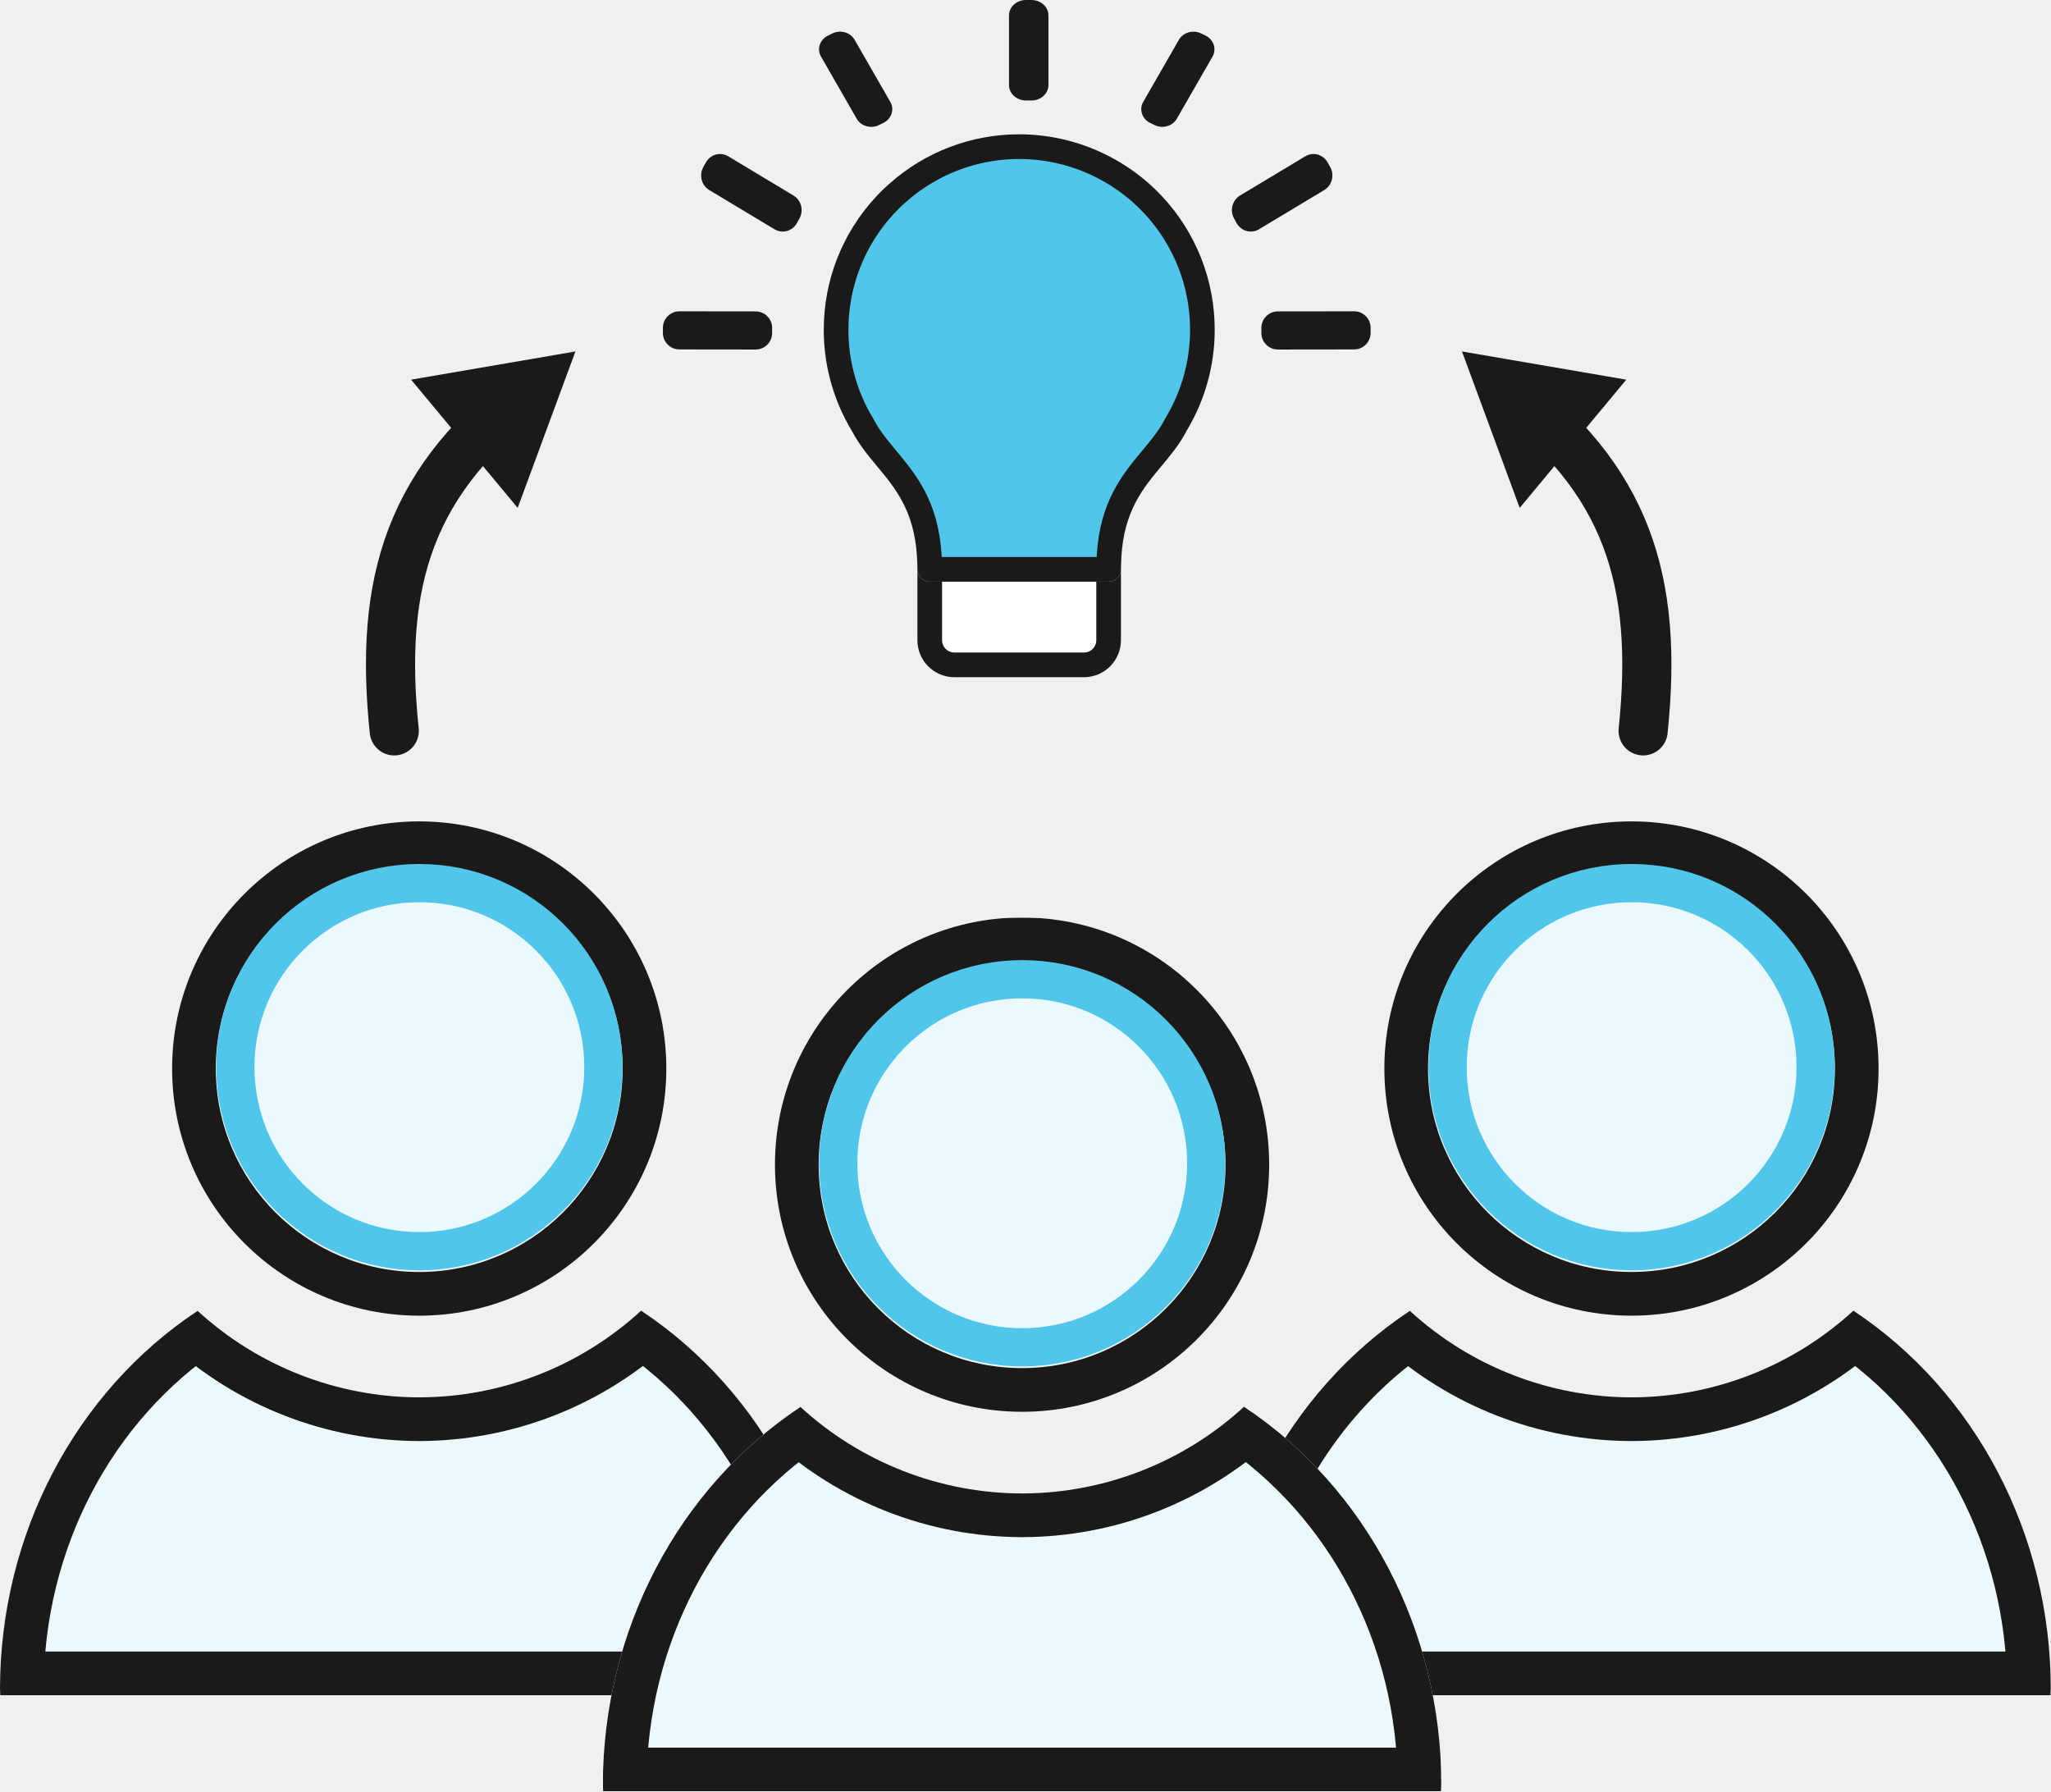
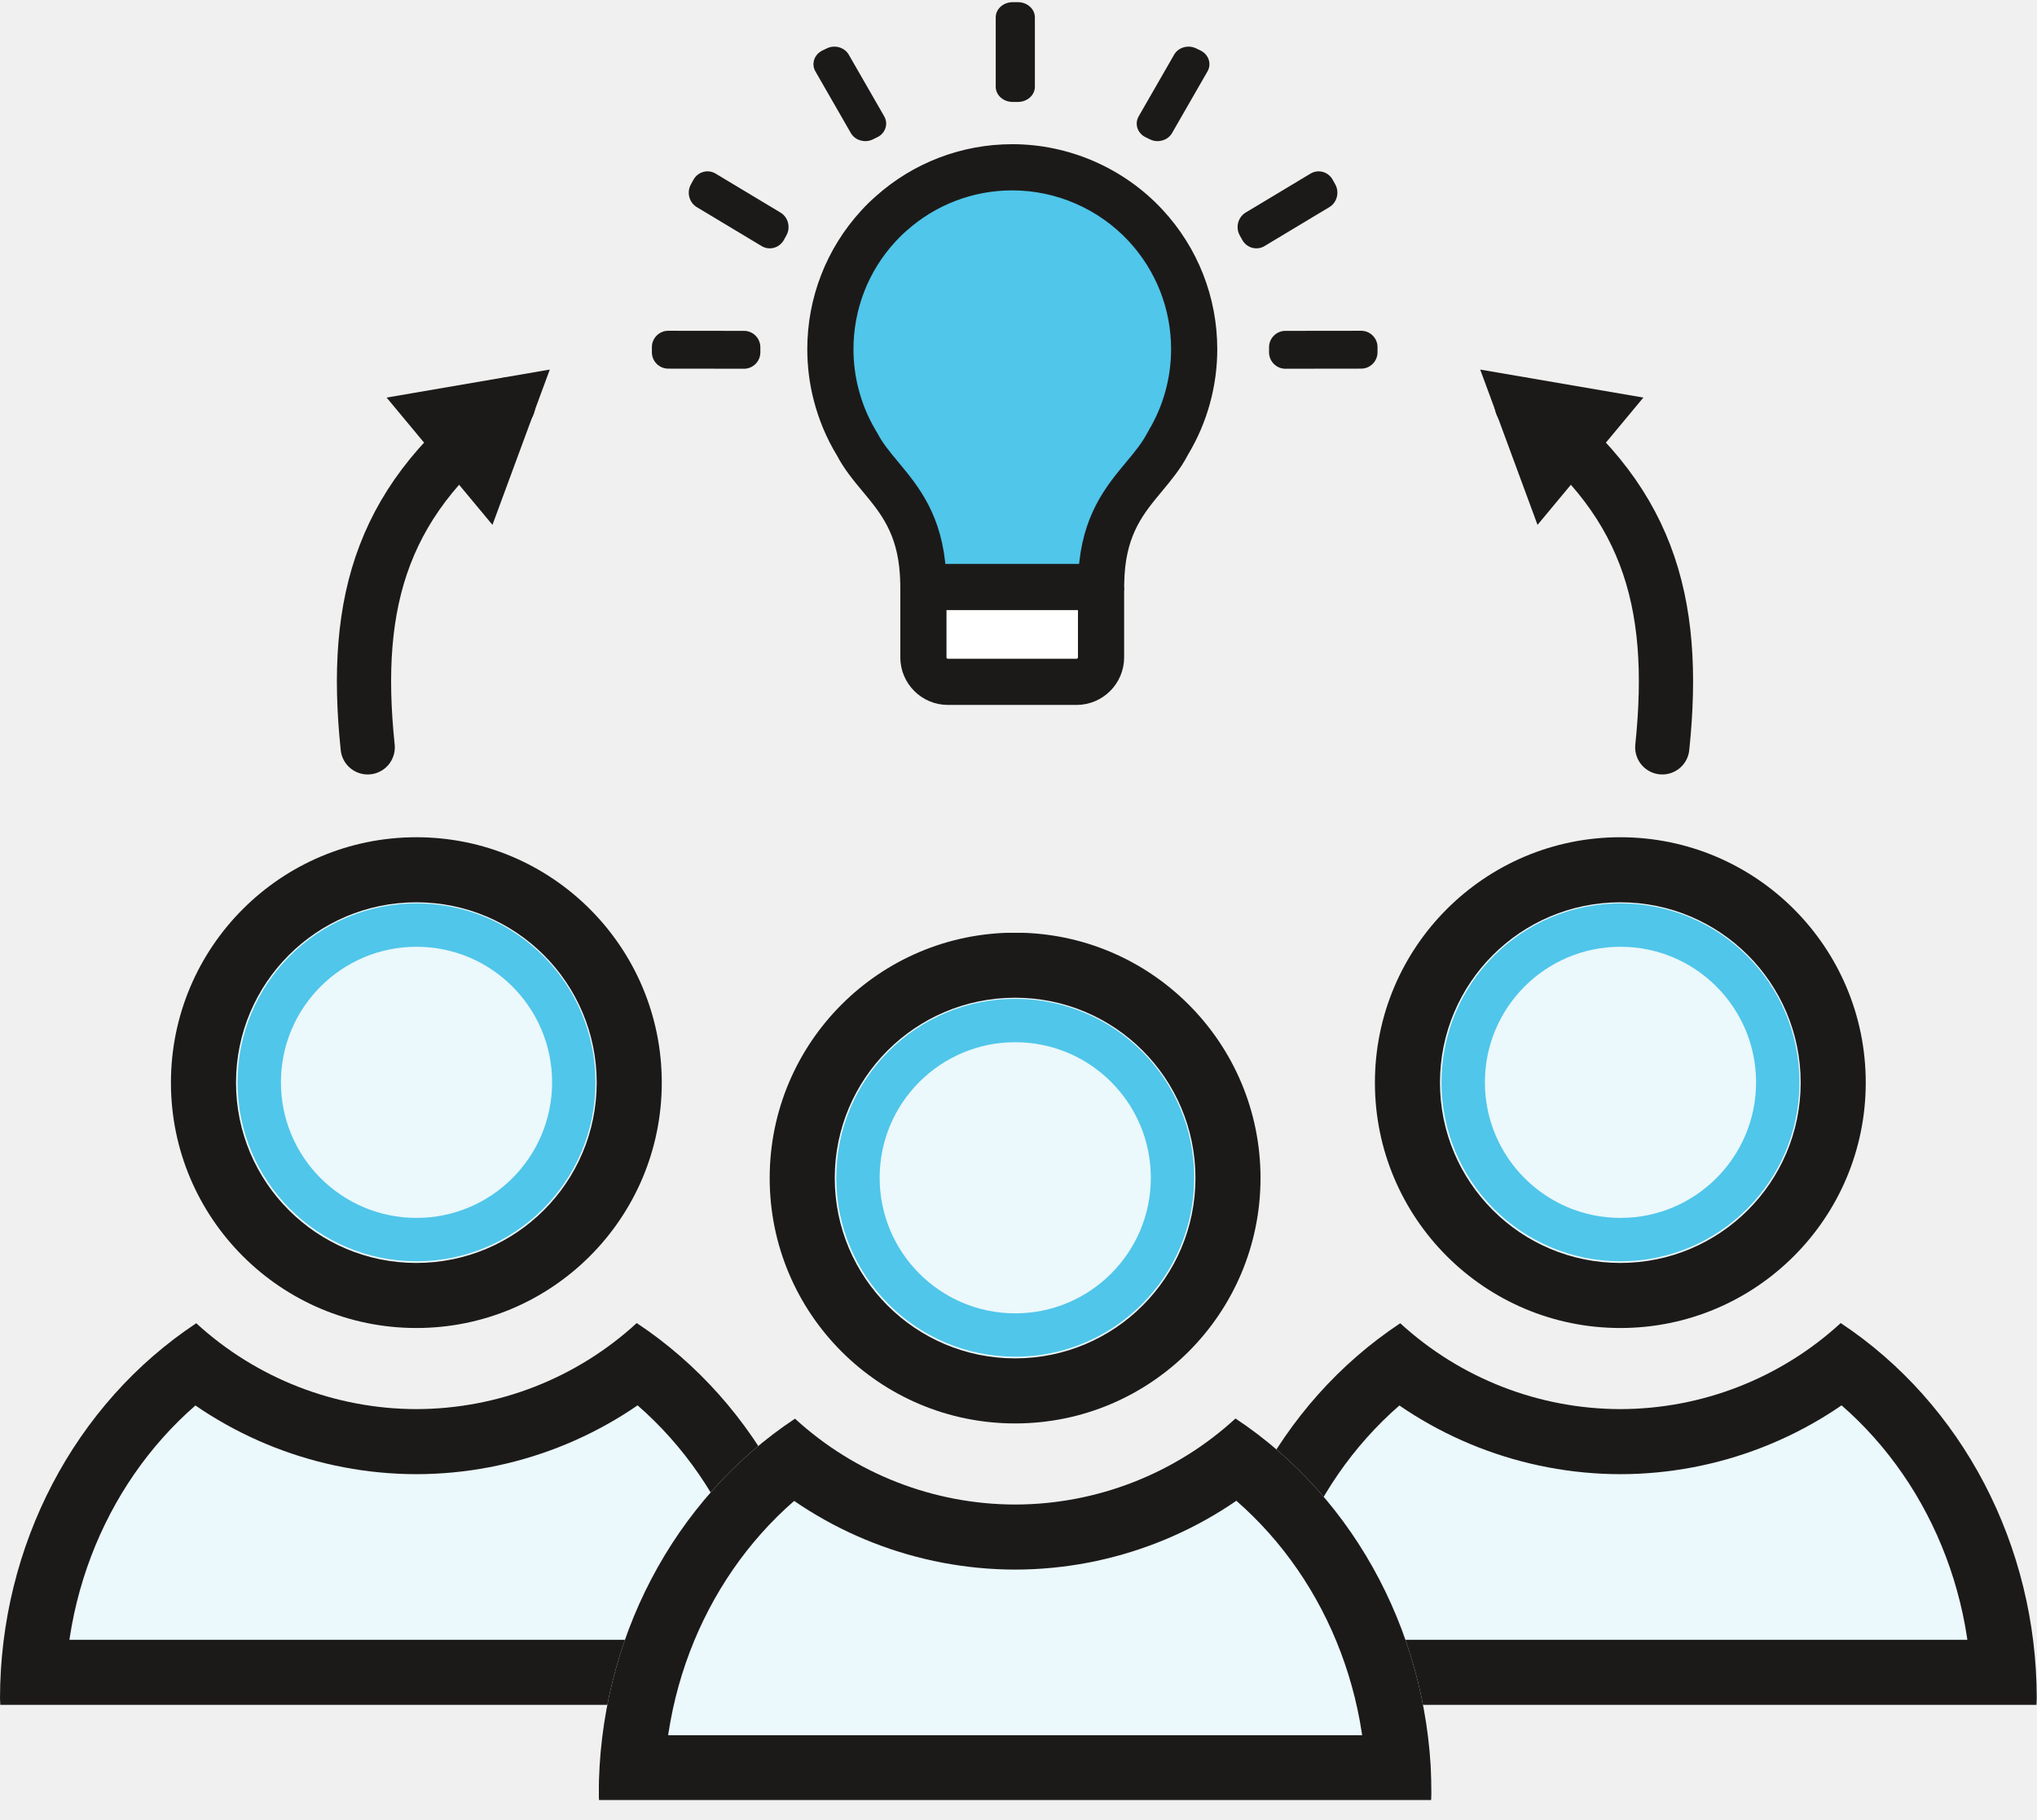
- <svg xmlns="http://www.w3.org/2000/svg" width="1878" height="1640" viewBox="0 0 1878 1640" fill="none">
-   <mask id="path-1-inside-1_47_523" fill="white">
-     <path d="M587.088 1199.99C699.399 1274.47 767.684 1405.22 767.769 1545.96C767.692 1547.98 767.601 1550 767.496 1552.02H0.269C0.165 1550 0.075 1547.98 0 1545.96C0.193 1405.22 68.577 1274.52 180.943 1200.13C236.326 1250.93 308.707 1279.17 383.857 1279.31C459.116 1279.19 531.605 1250.88 587.028 1199.97L587.088 1199.99ZM383.857 752C508.818 752 610.121 853.302 610.121 978.265C610.123 1103.23 508.82 1204.53 383.857 1204.53C258.894 1204.53 157.591 1103.23 157.593 978.265C157.593 853.304 258.894 752.001 383.857 752Z" />
+ <svg xmlns="http://www.w3.org/2000/svg" width="1878" height="1678" viewBox="0 0 1878 1678" fill="none">
+   <mask id="path-1-inside-1_56_56" fill="white">
+     <path d="M587.088 1219.99C699.399 1294.47 767.684 1425.22 767.769 1565.96C767.692 1567.98 767.601 1570 767.496 1572.02H0.269C0.165 1570 0.075 1567.98 0 1565.96C0.193 1425.22 68.577 1294.52 180.943 1220.13C236.326 1270.93 308.707 1299.17 383.857 1299.31C459.116 1299.19 531.605 1270.88 587.028 1219.97L587.088 1219.99ZM383.857 772C508.818 772 610.121 873.302 610.121 998.265C610.123 1123.23 508.82 1224.53 383.857 1224.53C258.894 1224.53 157.591 1123.23 157.593 998.265C157.593 873.304 258.894 772.001 383.857 772Z" />
  </mask>
-   <path d="M587.088 1199.99C699.399 1274.47 767.684 1405.22 767.769 1545.96C767.692 1547.98 767.601 1550 767.496 1552.02H0.269C0.165 1550 0.075 1547.98 0 1545.96C0.193 1405.22 68.577 1274.52 180.943 1200.13C236.326 1250.93 308.707 1279.17 383.857 1279.31C459.116 1279.19 531.605 1250.88 587.028 1199.97L587.088 1199.99ZM383.857 752C508.818 752 610.121 853.302 610.121 978.265C610.123 1103.23 508.82 1204.53 383.857 1204.53C258.894 1204.53 157.591 1103.23 157.593 978.265C157.593 853.304 258.894 752.001 383.857 752Z" fill="#EBF8FC" />
-   <path d="M587.088 1199.99L609.196 1166.65L603.397 1162.81L596.639 1161.14L587.088 1199.99ZM767.769 1545.96L807.74 1547.48L807.769 1546.71L807.769 1545.94L767.769 1545.96ZM767.496 1552.02V1592.02H805.467L807.442 1554.1L767.496 1552.02ZM0.269 1552.02L-39.679 1554.07L-37.734 1592.02H0.269V1552.02ZM0 1545.96L-40 1545.9L-40.001 1546.68L-39.972 1547.45L0 1545.96ZM180.943 1200.13L207.981 1170.65L184.936 1149.52L158.862 1166.78L180.943 1200.13ZM383.857 1279.31L383.785 1319.31L383.852 1319.31L383.919 1319.31L383.857 1279.31ZM587.028 1199.97L596.58 1161.13L575.759 1156.01L559.968 1170.51L587.028 1199.97ZM383.857 752L383.857 712H383.857L383.857 752ZM610.121 978.265L570.121 978.265V978.265L610.121 978.265ZM383.857 1204.53V1244.53H383.858L383.857 1204.53ZM157.593 978.265L197.593 978.265V978.265H157.593ZM587.088 1199.99L564.98 1233.32C665.544 1300.02 727.692 1417.94 727.769 1545.98L767.769 1545.96L807.769 1545.94C807.677 1392.51 733.253 1248.93 609.196 1166.65L587.088 1199.99ZM767.769 1545.96L727.797 1544.44C727.728 1546.28 727.645 1548.11 727.55 1549.94L767.496 1552.02L807.442 1554.1C807.557 1551.89 807.656 1549.68 807.74 1547.48L767.769 1545.96ZM767.496 1552.02V1512.02H0.269V1552.02V1592.02H767.496V1552.02ZM0.269 1552.02L40.216 1549.97C40.122 1548.14 40.041 1546.3 39.972 1544.47L0 1545.96L-39.972 1547.45C-39.89 1549.66 -39.792 1551.86 -39.679 1554.07L0.269 1552.02ZM0 1545.96L40 1546.01C40.175 1417.96 102.412 1300.09 203.024 1233.48L180.943 1200.13L158.862 1166.78C34.742 1248.95 -39.79 1392.48 -40 1545.9L0 1545.96ZM180.943 1200.13L153.906 1229.61C216.649 1287.16 298.648 1319.15 383.785 1319.31L383.857 1279.31L383.93 1239.31C318.766 1239.19 256.004 1214.7 207.981 1170.65L180.943 1200.13ZM383.857 1279.31L383.919 1319.31C469.179 1319.17 551.3 1287.11 614.088 1229.43L587.028 1199.97L559.968 1170.51C511.91 1214.66 449.053 1239.21 383.796 1239.31L383.857 1279.31ZM587.028 1199.97L577.477 1238.81L577.536 1238.83L587.088 1199.99L596.639 1161.14L596.58 1161.13L587.028 1199.97ZM383.857 752L383.857 792C486.727 792 570.121 875.393 570.121 978.265L610.121 978.265L650.121 978.264C650.12 831.21 530.91 712 383.857 712L383.857 752ZM610.121 978.265L570.121 978.265C570.123 1081.14 486.729 1164.53 383.857 1164.53L383.857 1204.53L383.858 1244.53C530.912 1244.53 650.124 1125.32 650.121 978.264L610.121 978.265ZM383.857 1204.53V1164.53C280.986 1164.53 197.592 1081.14 197.593 978.265L157.593 978.265L117.593 978.264C117.591 1125.32 236.802 1244.53 383.857 1244.53V1204.53ZM157.593 978.265H197.593C197.593 875.395 280.986 792 383.858 792L383.857 752L383.857 712C236.803 712.001 117.593 831.213 117.593 978.265H157.593Z" fill="#1C1A19" mask="url(#path-1-inside-1_47_523)" />
-   <mask id="path-3-inside-2_47_523" fill="white">
-     <path d="M1697.09 1199.99C1809.4 1274.47 1877.68 1405.22 1877.77 1545.96C1877.69 1547.98 1877.6 1550 1877.5 1552.02H1110.27C1110.17 1550 1110.08 1547.98 1110 1545.96C1110.19 1405.22 1178.58 1274.52 1290.94 1200.13C1346.33 1250.93 1418.71 1279.17 1493.86 1279.31C1569.12 1279.19 1641.6 1250.88 1697.03 1199.97L1697.09 1199.99ZM1493.86 752C1618.82 752 1720.12 853.302 1720.12 978.265C1720.12 1103.23 1618.82 1204.53 1493.86 1204.53C1368.89 1204.53 1267.59 1103.23 1267.59 978.265C1267.59 853.304 1368.89 752.001 1493.86 752Z" />
+   <path d="M587.088 1219.99C699.399 1294.47 767.684 1425.22 767.769 1565.96C767.692 1567.98 767.601 1570 767.496 1572.02H0.269C0.165 1570 0.075 1567.98 0 1565.96C0.193 1425.22 68.577 1294.52 180.943 1220.13C236.326 1270.93 308.707 1299.17 383.857 1299.31C459.116 1299.19 531.605 1270.88 587.028 1219.97L587.088 1219.99ZM383.857 772C508.818 772 610.121 873.302 610.121 998.265C610.123 1123.23 508.82 1224.53 383.857 1224.53C258.894 1224.53 157.591 1123.23 157.593 998.265C157.593 873.304 258.894 772.001 383.857 772Z" fill="#EBF8FC" />
+   <path d="M587.088 1219.99L620.25 1169.98L611.551 1164.21L601.415 1161.72L587.088 1219.99ZM767.769 1565.96L827.725 1568.24L827.769 1567.08L827.769 1565.92L767.769 1565.96ZM767.496 1572.02V1632.02H824.453L827.415 1575.14L767.496 1572.02ZM0.269 1572.02L-59.653 1575.09L-56.735 1632.02H0.269V1572.02ZM0 1565.96L-60 1565.88L-60.002 1567.04L-59.958 1568.2L0 1565.96ZM180.943 1220.13L221.499 1175.91L186.932 1144.21L147.822 1170.1L180.943 1220.13ZM383.857 1299.31L383.748 1359.31L383.849 1359.31L383.95 1359.31L383.857 1299.31ZM587.028 1219.97L601.356 1161.71L570.124 1154.03L546.438 1175.78L587.028 1219.97ZM383.857 772L383.858 712H383.857L383.857 772ZM610.121 998.265L550.121 998.265V998.266L610.121 998.265ZM383.857 1224.53V1284.53H383.858L383.857 1224.53ZM157.593 998.265L217.593 998.265V998.265H157.593ZM587.088 1219.99L553.926 1269.99C648.617 1332.79 707.696 1444.29 707.769 1565.99L767.769 1565.96L827.769 1565.92C827.673 1406.15 750.18 1256.15 620.25 1169.98L587.088 1219.99ZM767.769 1565.96L707.812 1563.68C707.745 1565.43 707.667 1567.17 707.577 1568.9L767.496 1572.02L827.415 1575.14C827.535 1572.83 827.638 1570.53 827.725 1568.24L767.769 1565.96ZM767.496 1572.02V1512.02H0.269V1572.02V1632.02H767.496V1572.02ZM0.269 1572.02L60.19 1568.95C60.1 1567.2 60.023 1565.46 59.958 1563.72L0 1565.96L-59.958 1568.2C-59.872 1570.5 -59.77 1572.8 -59.653 1575.09L0.269 1572.02ZM0 1565.96L60 1566.04C60.167 1444.33 119.33 1332.88 214.065 1270.16L180.943 1220.13L147.822 1170.1C17.824 1256.17 -59.781 1406.1 -60 1565.88L0 1565.96ZM180.943 1220.13L140.387 1264.35C206.81 1325.27 293.618 1359.14 383.748 1359.31L383.857 1299.31L383.966 1239.31C323.795 1239.2 265.842 1216.58 221.499 1175.91L180.943 1220.13ZM383.857 1299.31L383.95 1359.31C474.211 1359.17 561.147 1325.22 627.618 1264.16L587.028 1219.97L546.438 1175.78C502.062 1216.55 444.022 1239.21 383.765 1239.31L383.857 1299.31ZM587.028 1219.97L572.701 1278.24L572.761 1278.25L587.088 1219.99L601.415 1161.72L601.356 1161.71L587.028 1219.97ZM383.857 772L383.857 832C475.681 832 550.121 906.439 550.121 998.265L610.121 998.265L670.121 998.264C670.12 840.164 541.955 712 383.858 712L383.857 772ZM610.121 998.265L550.121 998.266C550.123 1090.09 475.683 1164.53 383.857 1164.53L383.857 1224.53L383.858 1284.53C541.958 1284.53 670.124 1156.36 670.121 998.264L610.121 998.265ZM383.857 1224.53V1164.53C292.032 1164.53 217.592 1090.09 217.593 998.265L157.593 998.265L97.593 998.264C97.591 1156.36 225.756 1284.53 383.857 1284.53V1224.53ZM157.593 998.265H217.593C217.593 906.441 292.032 832 383.858 832L383.857 772L383.857 712C225.757 712.001 97.593 840.167 97.593 998.265H157.593Z" fill="#1C1A19" mask="url(#path-1-inside-1_56_56)" />
+   <mask id="path-3-inside-2_56_56" fill="white">
+     <path d="M1697.09 1219.99C1809.4 1294.47 1877.68 1425.22 1877.77 1565.96C1877.69 1567.98 1877.6 1570 1877.5 1572.02H1110.27C1110.17 1570 1110.08 1567.98 1110 1565.96C1110.19 1425.22 1178.58 1294.52 1290.94 1220.13C1346.33 1270.93 1418.71 1299.17 1493.86 1299.31C1569.12 1299.19 1641.6 1270.88 1697.03 1219.97L1697.09 1219.99ZM1493.86 772C1618.82 772 1720.12 873.302 1720.12 998.265C1720.12 1123.23 1618.82 1224.53 1493.86 1224.53C1368.89 1224.53 1267.59 1123.23 1267.59 998.265C1267.59 873.304 1368.89 772.001 1493.86 772Z" />
  </mask>
-   <path d="M1697.09 1199.99C1809.4 1274.47 1877.68 1405.22 1877.77 1545.96C1877.69 1547.98 1877.6 1550 1877.5 1552.02H1110.27C1110.17 1550 1110.08 1547.98 1110 1545.96C1110.19 1405.22 1178.58 1274.52 1290.94 1200.13C1346.33 1250.93 1418.71 1279.17 1493.86 1279.31C1569.12 1279.19 1641.6 1250.88 1697.03 1199.97L1697.09 1199.99ZM1493.86 752C1618.82 752 1720.12 853.302 1720.12 978.265C1720.12 1103.23 1618.82 1204.53 1493.86 1204.53C1368.89 1204.53 1267.59 1103.23 1267.59 978.265C1267.59 853.304 1368.89 752.001 1493.86 752Z" fill="#EBF8FC" />
-   <path d="M1697.09 1199.99L1719.2 1166.65L1713.4 1162.81L1706.64 1161.14L1697.09 1199.99ZM1877.77 1545.96L1917.74 1547.48L1917.77 1546.71L1917.77 1545.94L1877.77 1545.96ZM1877.5 1552.02V1592.02H1915.47L1917.44 1554.1L1877.5 1552.02ZM1110.27 1552.02L1070.32 1554.07L1072.27 1592.02H1110.27V1552.02ZM1110 1545.96L1070 1545.9L1070 1546.68L1070.03 1547.45L1110 1545.96ZM1290.94 1200.13L1317.98 1170.65L1294.94 1149.52L1268.86 1166.78L1290.94 1200.13ZM1493.86 1279.31L1493.78 1319.31L1493.85 1319.31L1493.92 1319.31L1493.86 1279.31ZM1697.03 1199.97L1706.58 1161.13L1685.76 1156.01L1669.97 1170.51L1697.03 1199.97ZM1493.86 752L1493.86 712H1493.86L1493.86 752ZM1720.12 978.265L1680.12 978.265V978.265L1720.12 978.265ZM1493.86 1204.53V1244.53H1493.86L1493.86 1204.53ZM1267.59 978.265L1307.59 978.265V978.265H1267.59ZM1697.09 1199.99L1674.98 1233.32C1775.54 1300.02 1837.69 1417.94 1837.77 1545.98L1877.77 1545.96L1917.77 1545.94C1917.68 1392.51 1843.25 1248.93 1719.2 1166.65L1697.09 1199.99ZM1877.77 1545.96L1837.8 1544.44C1837.73 1546.28 1837.65 1548.11 1837.55 1549.94L1877.5 1552.02L1917.44 1554.1C1917.56 1551.89 1917.66 1549.68 1917.74 1547.48L1877.77 1545.96ZM1877.5 1552.02V1512.02H1110.27V1552.02V1592.02H1877.5V1552.02ZM1110.27 1552.02L1150.22 1549.97C1150.12 1548.14 1150.04 1546.3 1149.97 1544.47L1110 1545.96L1070.03 1547.45C1070.11 1549.66 1070.21 1551.86 1070.32 1554.07L1110.27 1552.02ZM1110 1545.96L1150 1546.01C1150.18 1417.96 1212.41 1300.09 1313.02 1233.48L1290.94 1200.13L1268.86 1166.78C1144.74 1248.95 1070.21 1392.48 1070 1545.9L1110 1545.96ZM1290.94 1200.13L1263.91 1229.61C1326.65 1287.16 1408.65 1319.15 1493.78 1319.31L1493.86 1279.31L1493.93 1239.31C1428.77 1239.19 1366 1214.7 1317.98 1170.65L1290.94 1200.13ZM1493.86 1279.31L1493.92 1319.31C1579.18 1319.17 1661.3 1287.11 1724.09 1229.43L1697.03 1199.97L1669.97 1170.51C1621.91 1214.66 1559.05 1239.21 1493.8 1239.31L1493.86 1279.31ZM1697.03 1199.97L1687.48 1238.81L1687.54 1238.83L1697.09 1199.99L1706.64 1161.14L1706.58 1161.13L1697.03 1199.97ZM1493.86 752L1493.86 792C1596.73 792 1680.12 875.393 1680.12 978.265L1720.12 978.265L1760.12 978.264C1760.12 831.21 1640.91 712 1493.86 712L1493.86 752ZM1720.12 978.265L1680.12 978.265C1680.12 1081.14 1596.73 1164.53 1493.86 1164.53L1493.86 1204.53L1493.86 1244.53C1640.91 1244.53 1760.12 1125.32 1760.12 978.264L1720.12 978.265ZM1493.86 1204.53V1164.53C1390.99 1164.53 1307.59 1081.14 1307.59 978.265L1267.59 978.265L1227.59 978.264C1227.59 1125.32 1346.8 1244.53 1493.86 1244.53V1204.53ZM1267.59 978.265H1307.59C1307.59 875.395 1390.99 792 1493.86 792L1493.86 752L1493.86 712C1346.8 712.001 1227.59 831.213 1227.59 978.265H1267.59Z" fill="#1C1A19" mask="url(#path-3-inside-2_47_523)" />
-   <path d="M861.044 508.441H1002.91C1002.94 507.777 1002.97 507.18 1003 506.697C1005.89 457.561 1026.58 432.729 1044.83 410.81C1052.65 401.413 1060.04 392.544 1065.21 382.498C1065.52 381.849 1065.86 381.222 1066.27 380.633C1080.75 356.45 1088.42 328.712 1088.42 300.4C1088.42 260.744 1073.53 222.906 1046.52 193.87C1017.01 162.184 975.258 144.016 931.986 144.016C893.485 144.016 856.493 158.161 827.796 183.846C823.879 187.258 820.324 190.753 816.807 194.61C790.208 223.571 775.595 261.129 775.595 300.4C775.595 313.767 777.271 326.968 780.6 339.664C784.29 354.088 790.012 367.825 797.612 380.535C797.997 381.041 798.337 381.592 798.624 382.181C803.794 392.385 811.266 401.367 819.177 410.863C837.344 432.691 857.935 457.418 860.916 506.411C860.954 507.075 860.999 507.754 861.044 508.441Z" fill="#50C6EA" />
-   <path d="M931.981 135.471C890.921 135.471 851.461 150.566 820.854 177.965C816.673 181.596 812.884 185.324 809.133 189.438C780.76 220.331 765.174 260.387 765.174 302.278C765.174 316.536 766.963 330.612 770.51 344.161C774.45 359.543 780.549 374.201 788.655 387.757C789.063 388.293 789.433 388.882 789.742 389.508C795.252 400.392 803.223 409.97 811.661 420.1C831.036 443.385 853.001 469.757 856.178 522.018C856.223 522.72 856.269 536.789 856.314 537.521H1007.63C1007.66 536.819 1007.7 522.841 1007.74 522.32C1010.81 469.908 1032.88 443.422 1052.35 420.047C1060.69 410.023 1068.57 400.558 1074.09 389.84C1074.41 389.153 1074.79 388.482 1075.22 387.855C1090.67 362.064 1098.84 332.469 1098.84 302.278C1098.84 259.98 1082.97 219.622 1054.14 188.653C1022.67 154.854 978.136 135.471 931.981 135.471ZM931.981 166.741C969.494 166.741 1005.68 182.501 1031.25 209.96C1054.67 235.125 1067.57 267.913 1067.57 302.278C1067.57 326.582 1061.06 350.403 1048.73 371.212C1047.76 372.707 1046.88 374.277 1046.1 375.892C1042.12 383.462 1035.72 391.146 1028.31 400.045C1009.6 422.515 984.522 452.623 977.819 506.251H886.113C879.395 452.601 854.367 422.53 835.693 400.09C828.146 391.025 821.624 383.191 817.692 375.484C816.877 373.854 815.963 372.277 814.944 370.774C808.657 360.057 803.902 348.493 800.762 336.228C797.901 325.299 796.445 313.879 796.445 302.278C796.445 268.237 809.133 235.676 832.252 210.496C835.248 207.213 838.146 204.367 841.384 201.552L841.55 201.409L841.709 201.265C866.579 179.007 898.635 166.741 931.981 166.741Z" fill="#50C6EA" />
-   <path d="M1008.06 602.594H851.665V525.9H1008.06V602.594Z" fill="white" />
-   <path d="M862.298 509.965H1004.16C1004.19 509.301 1004.23 508.704 1004.26 508.221C1007.14 459.085 1027.84 434.252 1046.09 412.333C1053.91 402.936 1061.3 394.068 1066.47 384.022C1066.77 383.372 1067.12 382.746 1067.52 382.157C1082.01 357.974 1089.68 330.236 1089.68 301.924C1089.68 262.267 1074.78 224.43 1047.77 195.394C1018.26 163.708 976.512 145.54 933.232 145.54C894.738 145.54 857.746 159.685 829.049 185.37C825.132 188.782 821.577 192.276 818.06 196.133C791.461 225.094 776.849 262.652 776.849 301.924C776.849 315.291 778.524 328.492 781.853 341.188C785.544 355.611 791.265 369.349 798.866 382.059C799.251 382.565 799.59 383.116 799.877 383.705C805.047 393.909 812.52 402.891 820.43 412.386C838.597 434.215 859.188 458.941 862.169 507.934C862.207 508.599 862.252 509.278 862.298 509.965ZM1015.1 532.54H851.316C845.081 532.54 840.032 527.498 840.032 521.249L839.979 517.648C839.949 516.554 839.926 515.475 839.866 514.441C839.843 514.184 839.843 513.942 839.843 513.686C839.843 512.237 839.745 510.848 839.632 509.436C837.095 467.712 819.796 446.925 803.077 426.833C794.911 417.028 786.48 406.899 780.207 394.815C780.102 394.664 780.004 394.498 779.906 394.339C770.984 379.568 764.282 363.597 759.994 346.848C756.198 332.342 754.273 317.201 754.273 301.924C754.273 256.976 771.007 213.991 801.394 180.902C805.478 176.411 809.644 172.335 814.097 168.455C846.832 139.147 889.183 122.957 933.232 122.957C982.754 122.957 1030.52 143.744 1064.3 180.004C1095.22 213.244 1112.25 256.539 1112.25 301.924C1112.25 334.289 1103.5 366.005 1086.94 393.69C1086.75 394.09 1086.54 394.468 1086.29 394.845C1080.01 406.899 1071.58 416.99 1063.43 426.78C1046.62 446.963 1029.25 467.825 1026.79 509.701C1026.55 513.022 1026.39 521.445 1026.39 521.483C1026.26 527.627 1021.25 532.54 1015.1 532.54Z" fill="#1C1A19" />
-   <path d="M1015.11 532.543H1003.82V586.133C1003.82 592.36 998.742 597.417 992.53 597.417H873.893C867.666 597.417 862.609 592.36 862.609 586.133V532.543H851.317C845.075 532.543 840.033 527.494 840.033 521.252V586.133C840.033 604.806 855.22 620 873.893 620H992.53C1011.2 620 1026.39 604.806 1026.39 586.133V521.486C1026.26 527.622 1021.25 532.543 1015.11 532.543Z" fill="#1C1A19" />
-   <path d="M944.436 90.5C951.98 90.5 958.5 85.03 958.5 77.958V14.042C958.5 6.97 951.98 1.5 944.436 1.5H939.464C931.907 1.5 925.401 6.971 925.401 14.042V77.958C925.401 85.029 931.907 90.5 939.464 90.5H944.436Z" fill="#1C1A19" stroke="#1C1A19" stroke-width="3" />
-   <path d="M1057.97 113.209C1064.39 116.331 1072.45 114.184 1076.07 108.266L1076.24 107.98L1076.24 107.979L1108.93 51.108L1109.09 50.816C1112.42 44.654 1109.75 37.149 1103.27 33.997L1103.27 33.996L1099.05 31.939C1092.53 28.755 1084.31 31.021 1080.78 37.155V37.156L1048.1 94.028V94.027C1044.52 100.244 1047.17 107.938 1053.75 111.15L1057.97 113.208L1057.97 113.209Z" fill="#1C1A19" stroke="#1C1A19" stroke-width="3" />
-   <path d="M1133.63 203.527C1137.31 210.15 1145.58 212.503 1152.02 208.633L1211.82 172.698L1211.82 172.697C1218.22 168.85 1220.38 160.325 1216.72 153.731L1216.72 153.732L1214.36 149.479C1210.69 142.838 1202.42 140.501 1195.99 144.37L1136.18 180.305L1136.18 180.306C1129.79 184.153 1127.62 192.675 1131.27 199.269V199.27L1133.63 203.526L1133.63 203.527Z" fill="#1C1A19" stroke="#1C1A19" stroke-width="3" />
-   <path d="M1239.96 318.417H1239.96C1247.41 318.403 1253.51 312.296 1253.5 304.835V300.044C1253.49 292.585 1247.38 286.488 1239.92 286.501V286.5L1170.04 286.583H1170.04C1162.58 286.597 1156.49 292.706 1156.5 300.168V304.944C1156.51 312.414 1162.62 318.511 1170.08 318.499L1170.08 318.5L1239.96 318.417Z" fill="#1C1A19" stroke="#1C1A19" stroke-width="3" />
-   <g clip-path="url(#clip0_47_523)">
-     <mask id="path-14-inside-3_47_523" fill="white">
-       <path d="M1139.1 1287.98C1251.41 1362.46 1319.69 1493.21 1319.78 1633.95C1319.7 1635.97 1319.61 1637.99 1319.5 1640.01H552.277C552.174 1637.99 552.084 1635.97 552.009 1633.95C552.202 1493.21 620.586 1362.51 732.952 1288.12C788.335 1338.92 860.716 1367.16 935.866 1367.29C1011.13 1367.18 1083.61 1338.87 1139.04 1287.96L1139.1 1287.98ZM935.866 839.989C1060.83 839.989 1162.13 941.291 1162.13 1066.25C1162.13 1191.22 1060.83 1292.52 935.866 1292.52C810.903 1292.52 709.6 1191.22 709.602 1066.25C709.602 941.293 810.903 839.99 935.866 839.989Z" />
+   <path d="M1697.09 1219.99C1809.4 1294.47 1877.68 1425.22 1877.77 1565.96C1877.69 1567.98 1877.6 1570 1877.5 1572.02H1110.27C1110.17 1570 1110.08 1567.98 1110 1565.96C1110.19 1425.22 1178.58 1294.52 1290.94 1220.13C1346.33 1270.93 1418.71 1299.17 1493.86 1299.31C1569.12 1299.19 1641.6 1270.88 1697.03 1219.97L1697.09 1219.99ZM1493.86 772C1618.82 772 1720.12 873.302 1720.12 998.265C1720.12 1123.23 1618.82 1224.53 1493.86 1224.53C1368.89 1224.53 1267.59 1123.23 1267.59 998.265C1267.59 873.304 1368.89 772.001 1493.86 772Z" fill="#EBF8FC" />
+   <path d="M1697.09 1219.99L1730.25 1169.98L1721.55 1164.21L1711.42 1161.72L1697.09 1219.99ZM1877.77 1565.96L1937.73 1568.24L1937.77 1567.08L1937.77 1565.92L1877.77 1565.96ZM1877.5 1572.02V1632.02H1934.45L1937.41 1575.14L1877.5 1572.02ZM1110.27 1572.02L1050.35 1575.09L1053.26 1632.02H1110.27V1572.02ZM1110 1565.96L1050 1565.88L1050 1567.04L1050.04 1568.2L1110 1565.96ZM1290.94 1220.13L1331.5 1175.91L1296.93 1144.21L1257.82 1170.1L1290.94 1220.13ZM1493.86 1299.31L1493.75 1359.31L1493.85 1359.31L1493.95 1359.31L1493.86 1299.31ZM1697.03 1219.97L1711.36 1161.71L1680.12 1154.03L1656.44 1175.78L1697.03 1219.97ZM1493.86 772L1493.86 712H1493.86L1493.86 772ZM1720.12 998.265L1660.12 998.265V998.266L1720.12 998.265ZM1493.86 1224.53V1284.53H1493.86L1493.86 1224.53ZM1267.59 998.265L1327.59 998.265V998.265H1267.59ZM1697.09 1219.99L1663.93 1269.99C1758.62 1332.79 1817.7 1444.29 1817.77 1565.99L1877.77 1565.96L1937.77 1565.92C1937.67 1406.15 1860.18 1256.15 1730.25 1169.98L1697.09 1219.99ZM1877.77 1565.96L1817.81 1563.68C1817.75 1565.43 1817.67 1567.17 1817.58 1568.9L1877.5 1572.02L1937.41 1575.14C1937.54 1572.83 1937.64 1570.53 1937.73 1568.24L1877.77 1565.96ZM1877.5 1572.02V1512.02H1110.27V1572.02V1632.02H1877.5V1572.02ZM1110.27 1572.02L1170.19 1568.95C1170.1 1567.2 1170.02 1565.46 1169.96 1563.72L1110 1565.96L1050.04 1568.2C1050.13 1570.5 1050.23 1572.8 1050.35 1575.09L1110.27 1572.02ZM1110 1565.96L1170 1566.04C1170.17 1444.33 1229.33 1332.88 1324.06 1270.16L1290.94 1220.13L1257.82 1170.1C1127.82 1256.17 1050.22 1406.1 1050 1565.88L1110 1565.96ZM1290.94 1220.13L1250.39 1264.35C1316.81 1325.27 1403.62 1359.14 1493.75 1359.31L1493.86 1299.31L1493.97 1239.31C1433.8 1239.2 1375.84 1216.58 1331.5 1175.91L1290.94 1220.13ZM1493.86 1299.31L1493.95 1359.31C1584.21 1359.17 1671.15 1325.22 1737.62 1264.16L1697.03 1219.97L1656.44 1175.78C1612.06 1216.55 1554.02 1239.21 1493.77 1239.31L1493.86 1299.31ZM1697.03 1219.97L1682.7 1278.24L1682.76 1278.25L1697.09 1219.99L1711.42 1161.72L1711.36 1161.71L1697.03 1219.97ZM1493.86 772L1493.86 832C1585.68 832 1660.12 906.439 1660.12 998.265L1720.12 998.265L1780.12 998.264C1780.12 840.164 1651.96 712 1493.86 712L1493.86 772ZM1720.12 998.265L1660.12 998.266C1660.12 1090.09 1585.68 1164.53 1493.86 1164.53L1493.86 1224.53L1493.86 1284.53C1651.96 1284.53 1780.12 1156.36 1780.12 998.264L1720.12 998.265ZM1493.86 1224.53V1164.53C1402.03 1164.53 1327.59 1090.09 1327.59 998.265L1267.59 998.265L1207.59 998.264C1207.59 1156.36 1335.76 1284.53 1493.86 1284.53V1224.53ZM1267.59 998.265H1327.59C1327.59 906.441 1402.03 832 1493.86 832L1493.86 772L1493.86 712C1335.76 712.001 1207.59 840.167 1207.59 998.265H1267.59Z" fill="#1C1A19" mask="url(#path-3-inside-2_56_56)" />
+   <path d="M865.449 530.424H1007.31C1007.34 529.76 1007.38 529.164 1007.41 528.681C1010.29 479.544 1030.99 454.712 1049.24 432.793C1057.06 423.396 1064.45 414.527 1069.62 404.481C1069.92 403.832 1070.27 403.206 1070.67 402.617C1085.16 378.434 1092.83 350.695 1092.83 322.383C1092.83 282.727 1077.94 244.89 1050.92 215.853C1021.41 184.167 979.663 166 936.391 166C897.89 166 860.898 180.144 832.201 205.83C828.283 209.241 824.728 212.736 821.211 216.593C794.613 245.554 780 283.112 780 322.383C780 335.751 781.676 348.952 785.004 361.647C788.695 376.071 794.416 389.808 802.017 402.519C802.402 403.024 802.742 403.575 803.028 404.164C808.199 414.369 815.671 423.351 823.581 432.846C841.749 454.674 862.339 479.401 865.321 528.394C865.358 529.058 865.404 529.737 865.449 530.424Z" fill="#50C6EA" />
+   <path d="M1008.06 622.594H851.665V545.9H1008.06V622.594Z" fill="white" />
+   <path d="M862.298 529.965H1004.16C1004.19 529.301 1004.23 528.704 1004.26 528.221C1007.14 479.085 1027.84 454.253 1046.09 432.334C1053.91 422.937 1061.3 414.068 1066.47 404.022C1066.77 403.373 1067.12 402.746 1067.52 402.157C1082.01 377.974 1089.68 350.236 1089.68 321.924C1089.68 282.268 1074.78 244.43 1047.77 215.394C1018.26 183.708 976.512 165.54 933.232 165.54C894.738 165.54 857.746 179.685 829.05 205.37C825.132 208.782 821.577 212.277 818.06 216.134C791.461 245.095 776.849 282.653 776.849 321.924C776.849 335.291 778.524 348.492 781.853 361.188C785.544 375.612 791.265 389.349 798.866 402.059C799.251 402.565 799.59 403.116 799.877 403.705C805.047 413.909 812.52 422.891 820.43 432.387C838.598 454.215 859.188 478.942 862.169 527.935C862.207 528.599 862.253 529.278 862.298 529.965ZM1015.1 552.541H851.316C845.081 552.541 840.032 547.499 840.032 541.249L839.979 537.649C839.949 536.554 839.926 535.475 839.866 534.441C839.843 534.184 839.843 533.943 839.843 533.686C839.843 532.237 839.745 530.848 839.632 529.437C837.096 487.712 819.796 466.925 803.077 446.833C794.911 437.028 786.48 426.899 780.208 414.815C780.102 414.664 780.004 414.498 779.906 414.34C770.984 399.569 764.282 383.597 759.994 366.849C756.198 352.342 754.273 337.201 754.273 321.924C754.273 276.977 771.007 233.992 801.394 200.902C805.478 196.411 809.644 192.335 814.097 188.456C846.832 159.147 889.183 142.957 933.232 142.957C982.754 142.957 1030.52 163.744 1064.3 200.004C1095.22 233.244 1112.25 276.539 1112.25 321.924C1112.25 354.289 1103.5 386.005 1086.94 413.691C1086.75 414.091 1086.54 414.468 1086.29 414.845C1080.01 426.899 1071.58 436.991 1063.43 446.78C1046.62 466.963 1029.25 487.825 1026.79 529.701C1026.55 533.022 1026.39 541.445 1026.39 541.483C1026.26 547.627 1021.25 552.541 1015.1 552.541Z" fill="#1C1A19" stroke="#1C1A19" stroke-width="20" />
+   <path d="M1015.11 552.543H1003.82V606.133C1003.82 612.36 998.742 617.417 992.53 617.417H873.893C867.666 617.417 862.609 612.36 862.609 606.133V552.543H851.317C845.075 552.543 840.033 547.494 840.033 541.252V606.133C840.033 624.806 855.22 640 873.893 640H992.53C1011.2 640 1026.39 624.806 1026.39 606.133V541.486C1026.26 547.622 1021.25 552.543 1015.11 552.543Z" fill="#1C1A19" stroke="#1C1A19" stroke-width="20" />
+   <path d="M938.535 92.5C946.079 92.5 952.6 87.03 952.6 79.958V16.042C952.6 8.97 946.079 3.5 938.535 3.5H933.563C926.006 3.5 919.5 8.971 919.5 16.042V79.958C919.5 87.029 926.006 92.5 933.563 92.5H938.535Z" fill="#1C1A19" stroke="#1C1A19" stroke-width="3" />
+   <path d="M1060.97 127.209C1067.39 130.331 1075.45 128.184 1079.07 122.266L1079.24 121.98L1079.24 121.979L1111.93 65.108L1112.09 64.816C1115.42 58.654 1112.75 51.149 1106.27 47.997L1106.27 47.996L1102.05 45.94C1095.53 42.755 1087.31 45.021 1083.78 51.155V51.156L1051.1 108.028V108.027C1047.52 114.244 1050.17 121.938 1056.75 125.15L1060.97 127.208L1060.97 127.209Z" fill="#1C1A19" stroke="#1C1A19" stroke-width="3" />
+   <path d="M1146.63 220.527C1150.31 227.15 1158.58 229.503 1165.02 225.633L1224.82 189.698L1224.82 189.697C1231.22 185.85 1233.38 177.325 1229.72 170.731L1229.72 170.732L1227.36 166.479C1223.69 159.838 1215.42 157.501 1208.99 161.37L1149.18 197.305L1149.18 197.306C1142.79 201.153 1140.62 209.675 1144.27 216.269V216.27L1146.63 220.526L1146.63 220.527Z" fill="#1C1A19" stroke="#1C1A19" stroke-width="3" />
+   <path d="M1254.96 338.417H1254.96C1262.41 338.403 1268.51 332.296 1268.5 324.835V320.044C1268.49 312.585 1262.38 306.488 1254.92 306.501V306.5L1185.04 306.583H1185.04C1177.58 306.597 1171.49 312.706 1171.5 320.168V324.944C1171.51 332.414 1177.62 338.511 1185.08 338.499L1185.08 338.5L1254.96 338.417Z" fill="#1C1A19" stroke="#1C1A19" stroke-width="3" />
+   <g clip-path="url(#clip0_56_56)">
+     <mask id="path-13-inside-3_56_56" fill="white">
+       <path d="M1139.1 1307.98C1251.41 1382.46 1319.69 1513.21 1319.78 1653.95C1319.7 1655.97 1319.61 1657.99 1319.5 1660.01H552.277C552.174 1657.99 552.084 1655.97 552.009 1653.95C552.202 1513.21 620.586 1382.51 732.952 1308.12C788.335 1358.92 860.716 1387.16 935.866 1387.29C1011.13 1387.18 1083.61 1358.87 1139.04 1307.96L1139.1 1307.98ZM935.866 859.989C1060.83 859.989 1162.13 961.291 1162.13 1086.25C1162.13 1211.22 1060.83 1312.52 935.866 1312.52C810.903 1312.52 709.6 1211.22 709.602 1086.25C709.602 961.293 810.903 859.99 935.866 859.989Z" />
    </mask>
-     <path d="M1139.1 1287.98C1251.41 1362.46 1319.69 1493.21 1319.78 1633.95C1319.7 1635.97 1319.61 1637.99 1319.5 1640.01H552.277C552.174 1637.99 552.084 1635.97 552.009 1633.95C552.202 1493.21 620.586 1362.51 732.952 1288.12C788.335 1338.92 860.716 1367.16 935.866 1367.29C1011.13 1367.18 1083.61 1338.87 1139.04 1287.96L1139.1 1287.98ZM935.866 839.989C1060.83 839.989 1162.13 941.291 1162.13 1066.25C1162.13 1191.22 1060.83 1292.52 935.866 1292.52C810.903 1292.52 709.6 1191.22 709.602 1066.25C709.602 941.293 810.903 839.99 935.866 839.989Z" fill="#EBF8FC" />
-     <path d="M1139.1 1287.98L1161.2 1254.64L1155.41 1250.79L1148.65 1249.13L1139.1 1287.98ZM1319.78 1633.95L1359.75 1635.47L1359.78 1634.7L1359.78 1633.92L1319.78 1633.95ZM1319.5 1640.01V1680.01H1357.48L1359.45 1642.09L1319.5 1640.01ZM552.277 1640.01L512.33 1642.06L514.275 1680.01H552.277V1640.01ZM552.009 1633.95L512.009 1633.89L512.008 1634.67L512.037 1635.44L552.009 1633.95ZM732.952 1288.12L759.99 1258.64L736.945 1237.51L710.871 1254.77L732.952 1288.12ZM935.866 1367.29L935.794 1407.29L935.861 1407.29L935.928 1407.29L935.866 1367.29ZM1139.04 1287.96L1148.59 1249.12L1127.77 1244L1111.98 1258.5L1139.04 1287.96ZM935.866 839.989L935.866 799.989H935.866L935.866 839.989ZM1162.13 1066.25L1122.13 1066.25V1066.25L1162.13 1066.25ZM935.866 1292.52V1332.52H935.866L935.866 1292.52ZM709.602 1066.25L749.602 1066.25V1066.25H709.602ZM1139.1 1287.98L1116.99 1321.31C1217.55 1388.01 1279.7 1505.93 1279.78 1633.97L1319.78 1633.95L1359.78 1633.92C1359.69 1480.5 1285.26 1336.92 1161.2 1254.64L1139.1 1287.98ZM1319.78 1633.95L1279.81 1632.43C1279.74 1634.27 1279.65 1636.1 1279.56 1637.93L1319.5 1640.01L1359.45 1642.09C1359.57 1639.88 1359.66 1637.67 1359.75 1635.47L1319.78 1633.95ZM1319.5 1640.01V1600.01H552.277V1640.01V1680.01H1319.5V1640.01ZM552.277 1640.01L592.225 1637.96C592.131 1636.12 592.049 1634.29 591.981 1632.46L552.009 1633.95L512.037 1635.44C512.119 1637.65 512.217 1639.85 512.33 1642.06L552.277 1640.01ZM552.009 1633.95L592.009 1634C592.184 1505.95 654.421 1388.08 755.033 1321.47L732.952 1288.12L710.871 1254.77C586.751 1336.94 512.219 1480.47 512.009 1633.89L552.009 1633.95ZM732.952 1288.12L705.915 1317.6C768.657 1375.15 850.657 1407.14 935.794 1407.29L935.866 1367.29L935.939 1327.29C870.775 1327.18 808.012 1302.69 759.99 1258.64L732.952 1288.12ZM935.866 1367.29L935.928 1407.29C1021.19 1407.16 1103.31 1375.1 1166.1 1317.42L1139.04 1287.96L1111.98 1258.5C1063.92 1302.65 1001.06 1327.19 935.805 1327.29L935.866 1367.29ZM1139.04 1287.96L1129.49 1326.8L1129.55 1326.82L1139.1 1287.98L1148.65 1249.13L1148.59 1249.12L1139.04 1287.96ZM935.866 839.989L935.866 879.989C1038.74 879.989 1122.13 963.382 1122.13 1066.25L1162.13 1066.25L1202.13 1066.25C1202.13 919.199 1082.92 799.989 935.866 799.989L935.866 839.989ZM1162.13 1066.25L1122.13 1066.25C1122.13 1169.13 1038.74 1252.52 935.866 1252.52L935.866 1292.52L935.866 1332.52C1082.92 1332.52 1202.13 1213.31 1202.13 1066.25L1162.13 1066.25ZM935.866 1292.52V1252.52C832.995 1252.52 749.6 1169.13 749.602 1066.25L709.602 1066.25L669.602 1066.25C669.6 1213.31 788.811 1332.52 935.866 1332.52V1292.52ZM709.602 1066.25H749.602C749.602 963.384 832.995 879.99 935.866 879.989L935.866 839.989L935.866 799.989C788.811 799.99 669.602 919.202 669.602 1066.25H709.602Z" fill="#1C1A19" mask="url(#path-14-inside-3_47_523)" />
-     <circle cx="936" cy="1065" r="168.5" stroke="#50C6EA" stroke-width="35" />
+     <path d="M1139.1 1307.98C1251.41 1382.46 1319.69 1513.21 1319.78 1653.95C1319.7 1655.97 1319.61 1657.99 1319.5 1660.01H552.277C552.174 1657.99 552.084 1655.97 552.009 1653.95C552.202 1513.21 620.586 1382.51 732.952 1308.12C788.335 1358.92 860.716 1387.16 935.866 1387.29C1011.13 1387.18 1083.61 1358.87 1139.04 1307.96L1139.1 1307.98ZM935.866 859.989C1060.83 859.989 1162.13 961.291 1162.13 1086.25C1162.13 1211.22 1060.83 1312.52 935.866 1312.52C810.903 1312.52 709.6 1211.22 709.602 1086.25C709.602 961.293 810.903 859.99 935.866 859.989Z" fill="#EBF8FC" />
+     <path d="M1139.1 1307.98L1172.26 1257.97L1163.56 1252.2L1153.42 1249.71L1139.1 1307.98ZM1319.78 1653.95L1379.73 1656.22L1379.78 1655.07L1379.78 1653.91L1319.78 1653.95ZM1319.5 1660.01V1720.01H1376.46L1379.42 1663.13L1319.5 1660.01ZM552.277 1660.01L492.356 1663.08L495.273 1720.01H552.277V1660.01ZM552.009 1653.95L492.009 1653.87L492.007 1655.03L492.051 1656.19L552.009 1653.95ZM732.952 1308.12L773.508 1263.9L738.941 1232.2L699.831 1258.09L732.952 1308.12ZM935.866 1387.29L935.757 1447.29L935.858 1447.29L935.959 1447.29L935.866 1387.29ZM1139.04 1307.96L1153.36 1249.7L1122.13 1242.02L1098.45 1263.77L1139.04 1307.96ZM935.866 859.989L935.866 799.989H935.866L935.866 859.989ZM1162.13 1086.25L1102.13 1086.25V1086.26L1162.13 1086.25ZM935.866 1312.52V1372.52H935.867L935.866 1312.52ZM709.602 1086.25L769.602 1086.25V1086.25H709.602ZM1139.1 1307.98L1105.93 1357.98C1200.63 1420.78 1259.7 1532.28 1259.78 1653.98L1319.78 1653.95L1379.78 1653.91C1379.68 1494.14 1302.19 1344.14 1172.26 1257.97L1139.1 1307.98ZM1319.78 1653.95L1259.82 1651.67C1259.75 1653.42 1259.68 1655.16 1259.59 1656.89L1319.5 1660.01L1379.42 1663.13C1379.54 1660.82 1379.65 1658.52 1379.73 1656.22L1319.78 1653.95ZM1319.5 1660.01V1600.01H552.277V1660.01V1720.01H1319.5V1660.01ZM552.277 1660.01L612.199 1656.94C612.109 1655.19 612.032 1653.45 611.967 1651.71L552.009 1653.95L492.051 1656.19C492.137 1658.49 492.238 1660.79 492.356 1663.08L552.277 1660.01ZM552.009 1653.95L612.009 1654.03C612.176 1532.32 671.339 1420.87 766.074 1358.15L732.952 1308.12L699.831 1258.09C569.833 1344.15 492.228 1494.09 492.009 1653.87L552.009 1653.95ZM732.952 1308.12L692.396 1352.34C758.819 1413.26 845.627 1447.13 935.757 1447.29L935.866 1387.29L935.975 1327.3C875.804 1327.19 817.851 1304.57 773.508 1263.9L732.952 1308.12ZM935.866 1387.29L935.959 1447.29C1026.22 1447.16 1113.16 1413.21 1179.63 1352.15L1139.04 1307.96L1098.45 1263.77C1054.07 1304.54 996.031 1327.2 935.774 1327.29L935.866 1387.29ZM1139.04 1307.96L1124.71 1366.23L1124.77 1366.24L1139.1 1307.98L1153.42 1249.71L1153.36 1249.7L1139.04 1307.96ZM935.866 859.989L935.866 919.989C1027.69 919.989 1102.13 994.428 1102.13 1086.25L1162.13 1086.25L1222.13 1086.25C1222.13 928.154 1093.96 799.989 935.866 799.989L935.866 859.989ZM1162.13 1086.25L1102.13 1086.26C1102.13 1178.08 1027.69 1252.52 935.866 1252.52L935.866 1312.52L935.867 1372.52C1093.97 1372.52 1222.13 1244.35 1222.13 1086.25L1162.13 1086.25ZM935.866 1312.52V1252.52C844.041 1252.52 769.6 1178.08 769.602 1086.25L709.602 1086.25L649.602 1086.25C649.6 1244.35 777.765 1372.52 935.866 1372.52V1312.52ZM709.602 1086.25H769.602C769.602 994.43 844.04 919.99 935.866 919.989L935.866 859.989L935.866 799.989C777.766 799.99 649.602 928.156 649.602 1086.25H709.602Z" fill="#1C1A19" mask="url(#path-13-inside-3_56_56)" />
+     <circle cx="936" cy="1086" r="145" stroke="#50C6EA" stroke-width="40" />
  </g>
-   <circle cx="384" cy="977" r="168.5" stroke="#50C6EA" stroke-width="35" />
-   <circle cx="1494" cy="977" r="168.5" stroke="#50C6EA" stroke-width="35" />
-   <path d="M804.027 113.209C797.611 116.331 789.546 114.184 785.928 108.266L785.759 107.98L785.758 107.979L753.074 51.108L752.911 50.816C749.58 44.654 752.253 37.149 758.729 33.997L758.729 33.996L762.948 31.939C769.467 28.755 777.688 31.021 781.219 37.155V37.156L813.903 94.028V94.027C817.481 100.244 814.826 107.938 808.249 111.15L804.028 113.208L804.027 113.209Z" fill="#1C1A19" stroke="#1C1A19" stroke-width="3" />
-   <path d="M728.367 203.527C724.688 210.15 716.417 212.503 709.983 208.633L650.178 172.698L650.177 172.697C643.783 168.85 641.617 160.325 645.28 153.731L645.281 153.732L647.64 149.479C651.309 142.838 659.582 140.501 666.014 144.37L725.818 180.305L725.819 180.306C732.213 184.153 734.378 192.675 730.729 199.269V199.27L728.368 203.526L728.367 203.527Z" fill="#1C1A19" stroke="#1C1A19" stroke-width="3" />
-   <path d="M622.045 318.417H622.044C614.585 318.403 608.488 312.296 608.5 304.835V300.044C608.513 292.585 614.623 286.488 622.084 286.501V286.5L691.955 286.583H691.956C699.415 286.597 705.513 292.706 705.5 300.168V304.944C705.487 312.414 699.379 318.511 691.917 318.499L691.916 318.5L622.045 318.417Z" fill="#1C1A19" stroke="#1C1A19" stroke-width="3" />
-   <path d="M360.996 669.111C346.766 532.504 374.693 437.41 490.658 352.932" stroke="#1C1A19" stroke-width="45" stroke-linecap="round" />
-   <path d="M526.874 321.766L474.018 464.966L376.431 347.591L526.874 321.766Z" fill="#1C1A19" />
-   <path d="M1504.53 669.111C1518.76 532.504 1490.84 437.41 1374.87 352.932" stroke="#1C1A19" stroke-width="45" stroke-linecap="round" />
-   <path d="M1338.66 321.766L1391.51 464.966L1489.1 347.591L1338.66 321.766Z" fill="#1C1A19" />
+   <circle cx="1494" cy="998" r="145" stroke="#50C6EA" stroke-width="40" />
+   <circle cx="384" cy="998" r="145" stroke="#50C6EA" stroke-width="40" />
+   <path d="M804.027 127.209C797.611 130.331 789.546 128.184 785.928 122.266L785.759 121.98L785.758 121.979L753.074 65.108L752.911 64.816C749.58 58.654 752.253 51.149 758.729 47.997L758.729 47.996L762.948 45.94C769.467 42.755 777.688 45.021 781.219 51.155V51.156L813.903 108.028V108.027C817.481 114.244 814.826 121.938 808.249 125.15L804.028 127.208L804.027 127.209Z" fill="#1C1A19" stroke="#1C1A19" stroke-width="3" />
+   <path d="M721.367 220.527C717.688 227.15 709.417 229.503 702.983 225.633L643.178 189.698L643.177 189.697C636.783 185.85 634.617 177.325 638.28 170.731L638.281 170.732L640.64 166.479C644.309 159.838 652.582 157.501 659.014 161.37L718.818 197.305L718.819 197.306C725.213 201.153 727.378 209.675 723.729 216.269V216.27L721.368 220.526L721.367 220.527Z" fill="#1C1A19" stroke="#1C1A19" stroke-width="3" />
+   <path d="M616.045 338.417H616.044C608.585 338.403 602.488 332.296 602.5 324.835V320.044C602.513 312.585 608.623 306.488 616.084 306.501V306.5L685.955 306.583H685.956C693.415 306.597 699.513 312.706 699.5 320.168V324.944C699.487 332.414 693.379 338.511 685.917 338.499L685.916 338.5L616.045 338.417Z" fill="#1C1A19" stroke="#1C1A19" stroke-width="3" />
+   <path d="M338.996 689.111C324.766 552.504 352.693 457.41 468.658 372.931" stroke="#1C1A19" stroke-width="50" stroke-linecap="round" />
+   <path d="M506.874 340.766L454.018 483.966L356.431 366.591L506.874 340.766Z" fill="#1C1A19" />
+   <path d="M1532.53 689.111C1546.76 552.504 1518.84 457.41 1402.87 372.931" stroke="#1C1A19" stroke-width="50" stroke-linecap="round" />
+   <path d="M1364.66 340.766L1417.51 483.966L1515.1 366.591L1364.66 340.766Z" fill="#1C1A19" />
  <defs>
-     <clipPath id="clip0_47_523">
-       <rect width="767.77" height="800" fill="white" transform="translate(552 840)" />
+     <clipPath id="clip0_56_56">
+       <rect width="767.77" height="800" fill="white" transform="translate(552 860)" />
    </clipPath>
  </defs>
</svg>
